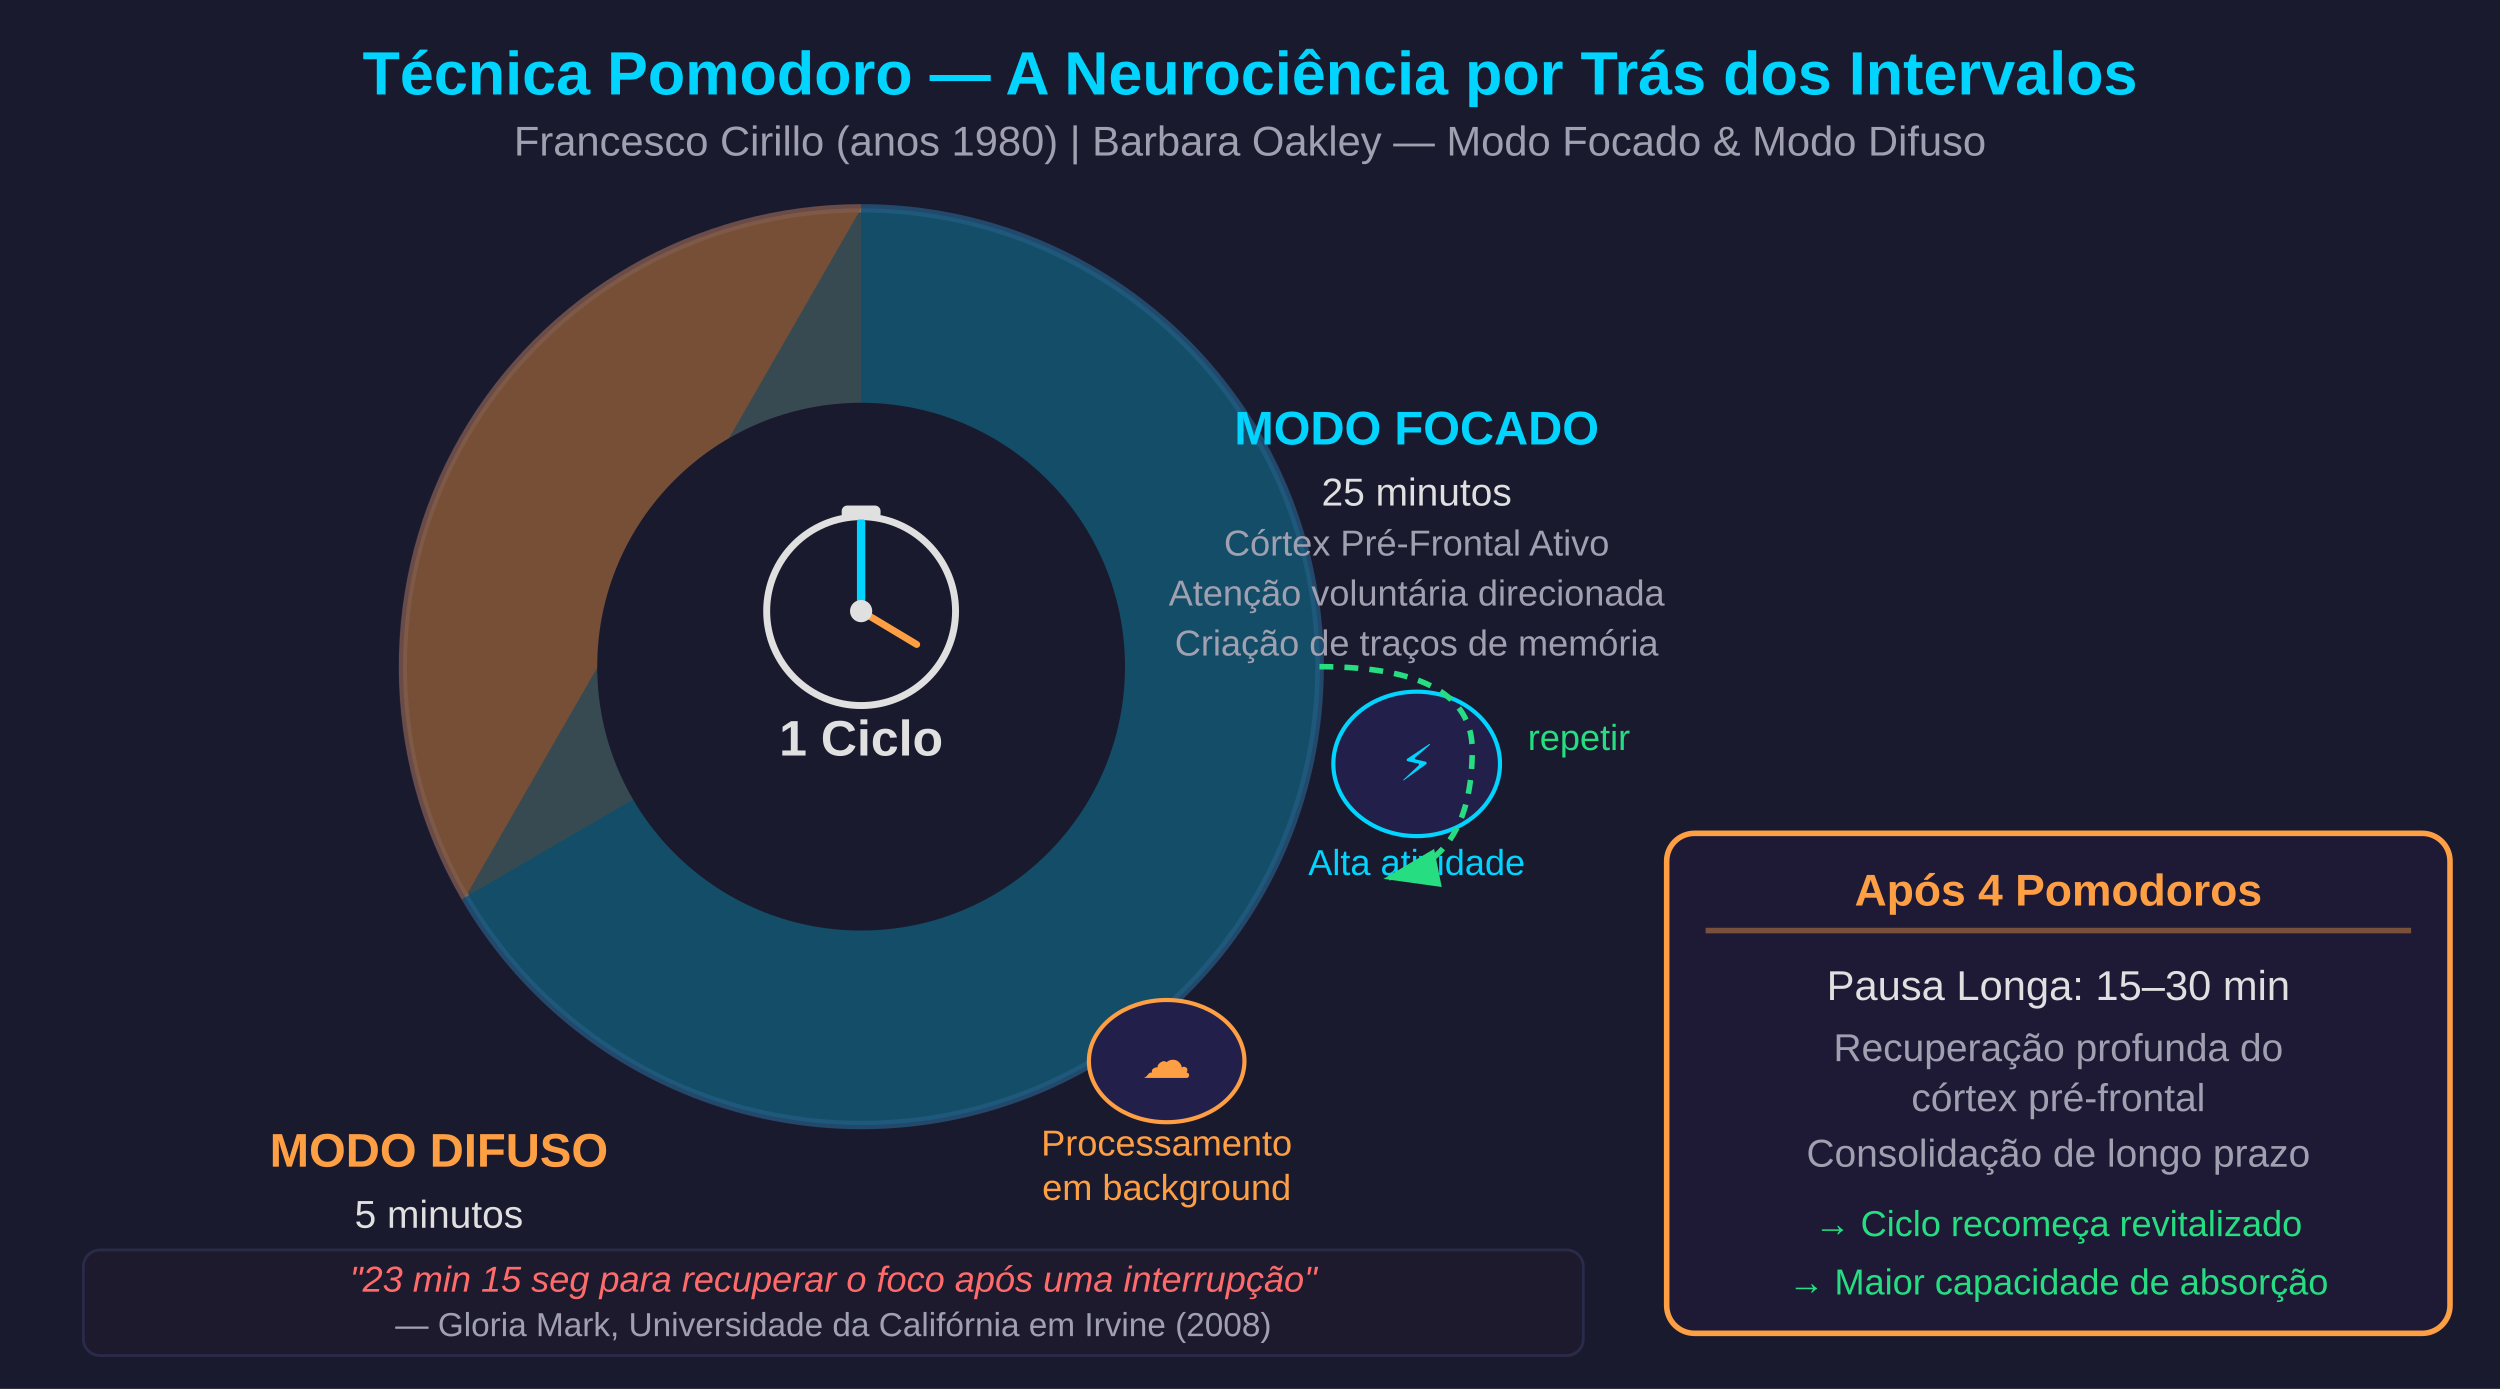
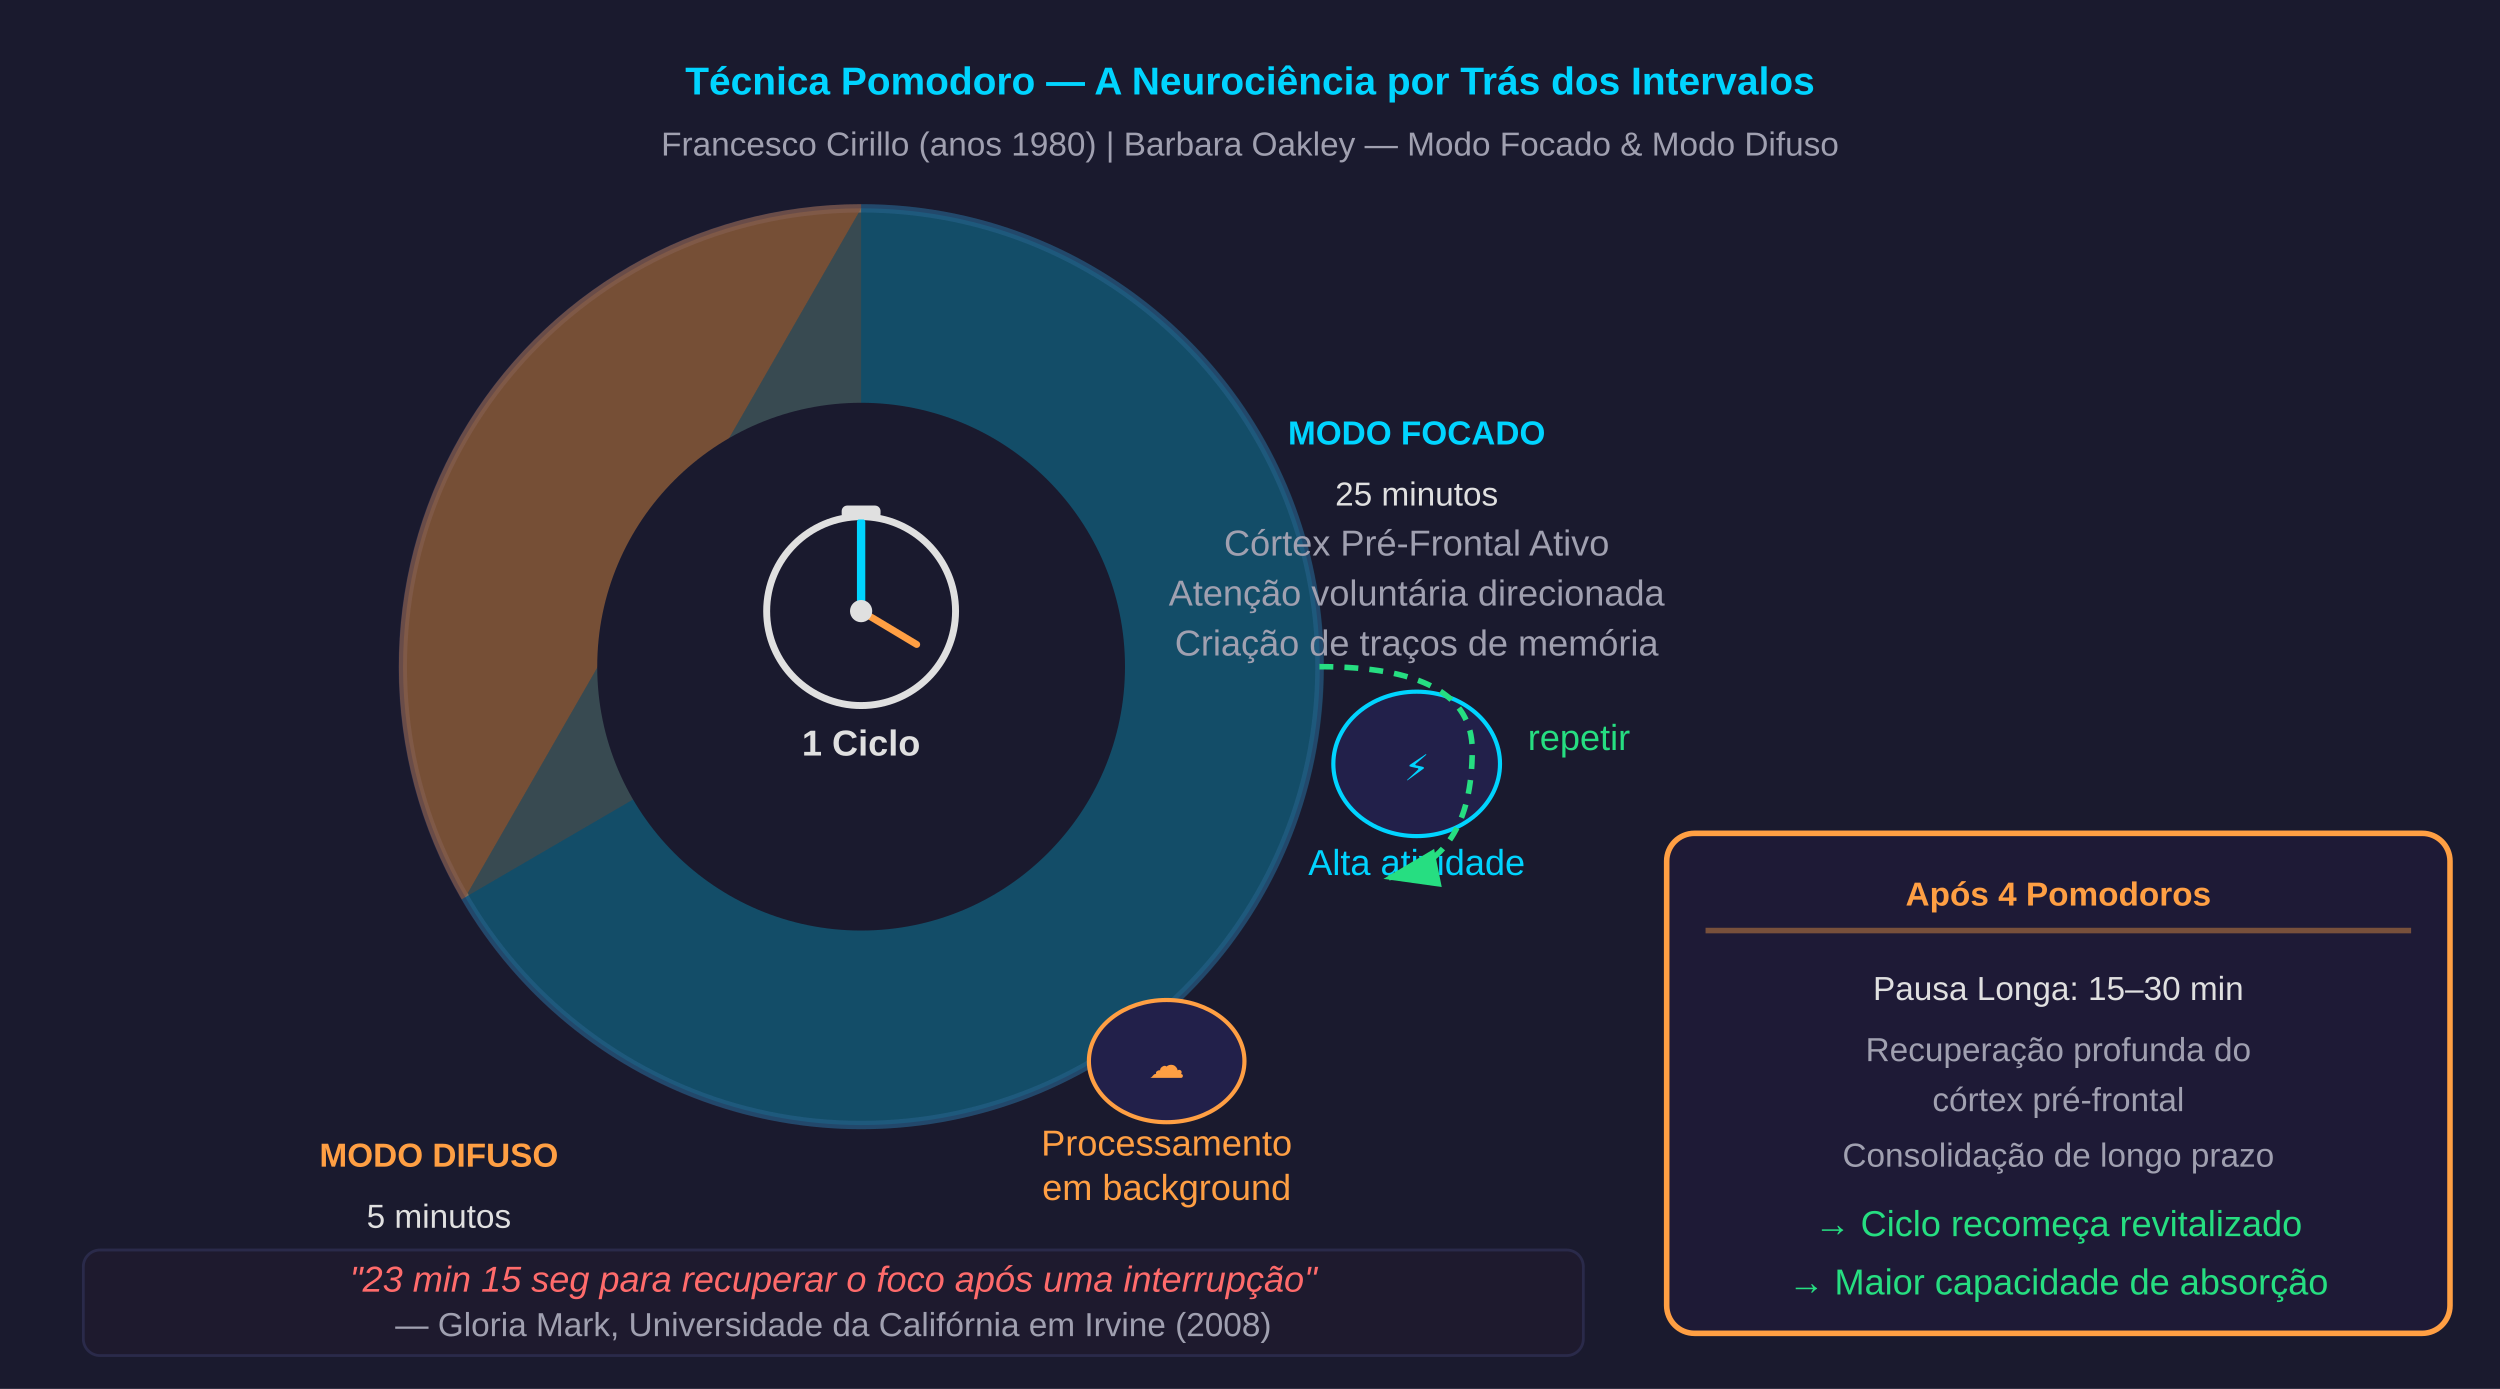
<svg xmlns="http://www.w3.org/2000/svg" viewBox="0 0 900 500" font-family="'Segoe UI', Arial, sans-serif">
  <rect width="900" height="500" fill="#1a1a2e" />
-   <text x="450" y="34" text-anchor="middle" font-size="22" font-weight="bold" fill="#00d4ff">Técnica Pomodoro — A Neurociência por Trás dos Intervalos</text>
-   <text x="450" y="56" text-anchor="middle" font-size="15" fill="#a0a0b0">Francesco Cirillo (anos 1980) | Barbara Oakley — Modo Focado &amp; Modo Difuso</text>
+   <text x="450" y="34" text-anchor="middle" font-size="14" font-weight="bold" fill="#00d4ff">Técnica Pomodoro — A Neurociência por Trás dos Intervalos</text>
+   <text x="450" y="56" text-anchor="middle" font-size="12" fill="#a0a0b0">Francesco Cirillo (anos 1980) | Barbara Oakley — Modo Focado &amp; Modo Difuso</text>
  <circle cx="310" cy="240" r="165" fill="none" stroke="#2a2a4a" stroke-width="3" />
  <path d="M 310,75 A 165,165 0 1 1 167.5,323" fill="#00d4ff" opacity="0.18" stroke="#00d4ff" stroke-width="3" />
  <path d="M 310,240 L 310,75 A 165,165 0 1 1 167.5,323 Z" fill="#00d4ff" opacity="0.12" />
  <path d="M 167.5,323 A 165,165 0 0 1 310,75" fill="#ff9f43" opacity="0.3" stroke="#ff9f43" stroke-width="3" />
  <path d="M 310,240 L 167.5,323 A 165,165 0 0 1 310,75 Z" fill="#ff9f43" opacity="0.15" />
  <circle cx="310" cy="240" r="95" fill="#1a1a2e" />
  <circle cx="310" cy="220" r="34" fill="none" stroke="#e0e0e0" stroke-width="2.5" />
  <line x1="310" y1="188" x2="310" y2="220" stroke="#00d4ff" stroke-width="3" stroke-linecap="round" />
  <line x1="310" y1="220" x2="330" y2="232" stroke="#ff9f43" stroke-width="2.5" stroke-linecap="round" />
  <circle cx="310" cy="220" r="4" fill="#e0e0e0" />
  <rect x="303" y="182" width="14" height="5" rx="2" fill="#e0e0e0" />
-   <text x="310" y="272" text-anchor="middle" font-size="18" font-weight="bold" fill="#e0e0e0">1 Ciclo</text>
-   <text x="510" y="160" text-anchor="middle" font-size="17" font-weight="bold" fill="#00d4ff">MODO FOCADO</text>
-   <text x="510" y="182" text-anchor="middle" font-size="14" fill="#e0e0e0">25 minutos</text>
+   <text x="310" y="272" text-anchor="middle" font-size="13" font-weight="bold" fill="#e0e0e0">1 Ciclo</text>
+   <text x="510" y="160" text-anchor="middle" font-size="12" font-weight="bold" fill="#00d4ff">MODO FOCADO</text>
+   <text x="510" y="182" text-anchor="middle" font-size="12" fill="#e0e0e0">25 minutos</text>
  <text x="510" y="200" text-anchor="middle" font-size="13" fill="#a0a0b0">Córtex Pré-Frontal Ativo</text>
  <text x="510" y="218" text-anchor="middle" font-size="13" fill="#a0a0b0">Atenção voluntária direcionada</text>
  <text x="510" y="236" text-anchor="middle" font-size="13" fill="#a0a0b0">Criação de traços de memória</text>
  <ellipse cx="510" cy="275" rx="30" ry="26" fill="#22204a" stroke="#00d4ff" stroke-width="1.5" />
-   <text x="510" y="281" text-anchor="middle" font-size="18" fill="#00d4ff">⚡</text>
+   <text x="510" y="281" text-anchor="middle" font-size="13" fill="#00d4ff">⚡</text>
  <text x="510" y="315" text-anchor="middle" font-size="13" fill="#00d4ff">Alta atividade</text>
-   <text x="158" y="420" text-anchor="middle" font-size="17" font-weight="bold" fill="#ff9f43">MODO DIFUSO</text>
-   <text x="158" y="442" text-anchor="middle" font-size="14" fill="#e0e0e0">5 minutos</text>
+   <text x="158" y="420" text-anchor="middle" font-size="12" font-weight="bold" fill="#ff9f43">MODO DIFUSO</text>
+   <text x="158" y="442" text-anchor="middle" font-size="12" fill="#e0e0e0">5 minutos</text>
  <text x="158" y="460" text-anchor="middle" font-size="13" fill="#a0a0b0">Default Mode Network</text>
  <text x="158" y="478" text-anchor="middle" font-size="13" fill="#a0a0b0">Consolidação + Insights</text>
  <ellipse cx="420" cy="382" rx="28" ry="22" fill="#22204a" stroke="#ff9f43" stroke-width="1.5" />
-   <text x="420" y="388" text-anchor="middle" font-size="18" fill="#ff9f43">☁</text>
+   <text x="420" y="388" text-anchor="middle" font-size="13" fill="#ff9f43">☁</text>
  <text x="420" y="416" text-anchor="middle" font-size="13" fill="#ff9f43">Processamento</text>
  <text x="420" y="432" text-anchor="middle" font-size="13" fill="#ff9f43">em background</text>
  <rect x="600" y="300" width="282" height="180" rx="10" fill="#1e1a36" stroke="#ff9f43" stroke-width="2" />
-   <text x="741" y="326" text-anchor="middle" font-size="16" font-weight="bold" fill="#ff9f43">Após 4 Pomodoros</text>
+   <text x="741" y="326" text-anchor="middle" font-size="12" font-weight="bold" fill="#ff9f43">Após 4 Pomodoros</text>
  <rect x="614" y="334" width="254" height="2" fill="#ff9f43" opacity="0.4" />
-   <text x="741" y="360" text-anchor="middle" font-size="15" fill="#e0e0e0">Pausa Longa: 15–30 min</text>
-   <text x="741" y="382" text-anchor="middle" font-size="14" fill="#a0a0b0">Recuperação profunda do</text>
-   <text x="741" y="400" text-anchor="middle" font-size="14" fill="#a0a0b0">córtex pré-frontal</text>
-   <text x="741" y="420" text-anchor="middle" font-size="14" fill="#a0a0b0">Consolidação de longo prazo</text>
+   <text x="741" y="360" text-anchor="middle" font-size="12" fill="#e0e0e0">Pausa Longa: 15–30 min</text>
+   <text x="741" y="382" text-anchor="middle" font-size="12" fill="#a0a0b0">Recuperação profunda do</text>
+   <text x="741" y="400" text-anchor="middle" font-size="12" fill="#a0a0b0">córtex pré-frontal</text>
+   <text x="741" y="420" text-anchor="middle" font-size="12" fill="#a0a0b0">Consolidação de longo prazo</text>
  <text x="741" y="445" text-anchor="middle" font-size="13" fill="#26de81">→ Ciclo recomeça revitalizado</text>
  <text x="741" y="466" text-anchor="middle" font-size="13" fill="#26de81">→ Maior capacidade de absorção</text>
  <rect x="30" y="450" width="540" height="38" rx="6" fill="#1e1a2e" stroke="#2a2a4a" stroke-width="1" />
  <text x="300" y="465" text-anchor="middle" font-size="13" fill="#ff6b6b" font-style="italic">"23 min 15 seg para recuperar o foco após uma interrupção"</text>
  <text x="300" y="481" text-anchor="middle" font-size="12" fill="#a0a0b0">— Gloria Mark, Universidade da Califórnia em Irvine (2008)</text>
  <path d="M 475,240 Q 530,240 530,270 Q 530,310 500,316" stroke="#26de81" stroke-width="2" fill="none" stroke-dasharray="5,4" marker-end="url(#arrGreen2)" />
  <text x="550" y="270" font-size="13" fill="#26de81">repetir</text>
  <defs>
    <marker id="arrGreen2" markerWidth="10" markerHeight="7" refX="9" refY="3.5" orient="auto">
      <polygon points="0 0, 10 3.5, 0 7" fill="#26de81" />
    </marker>
  </defs>
</svg>
